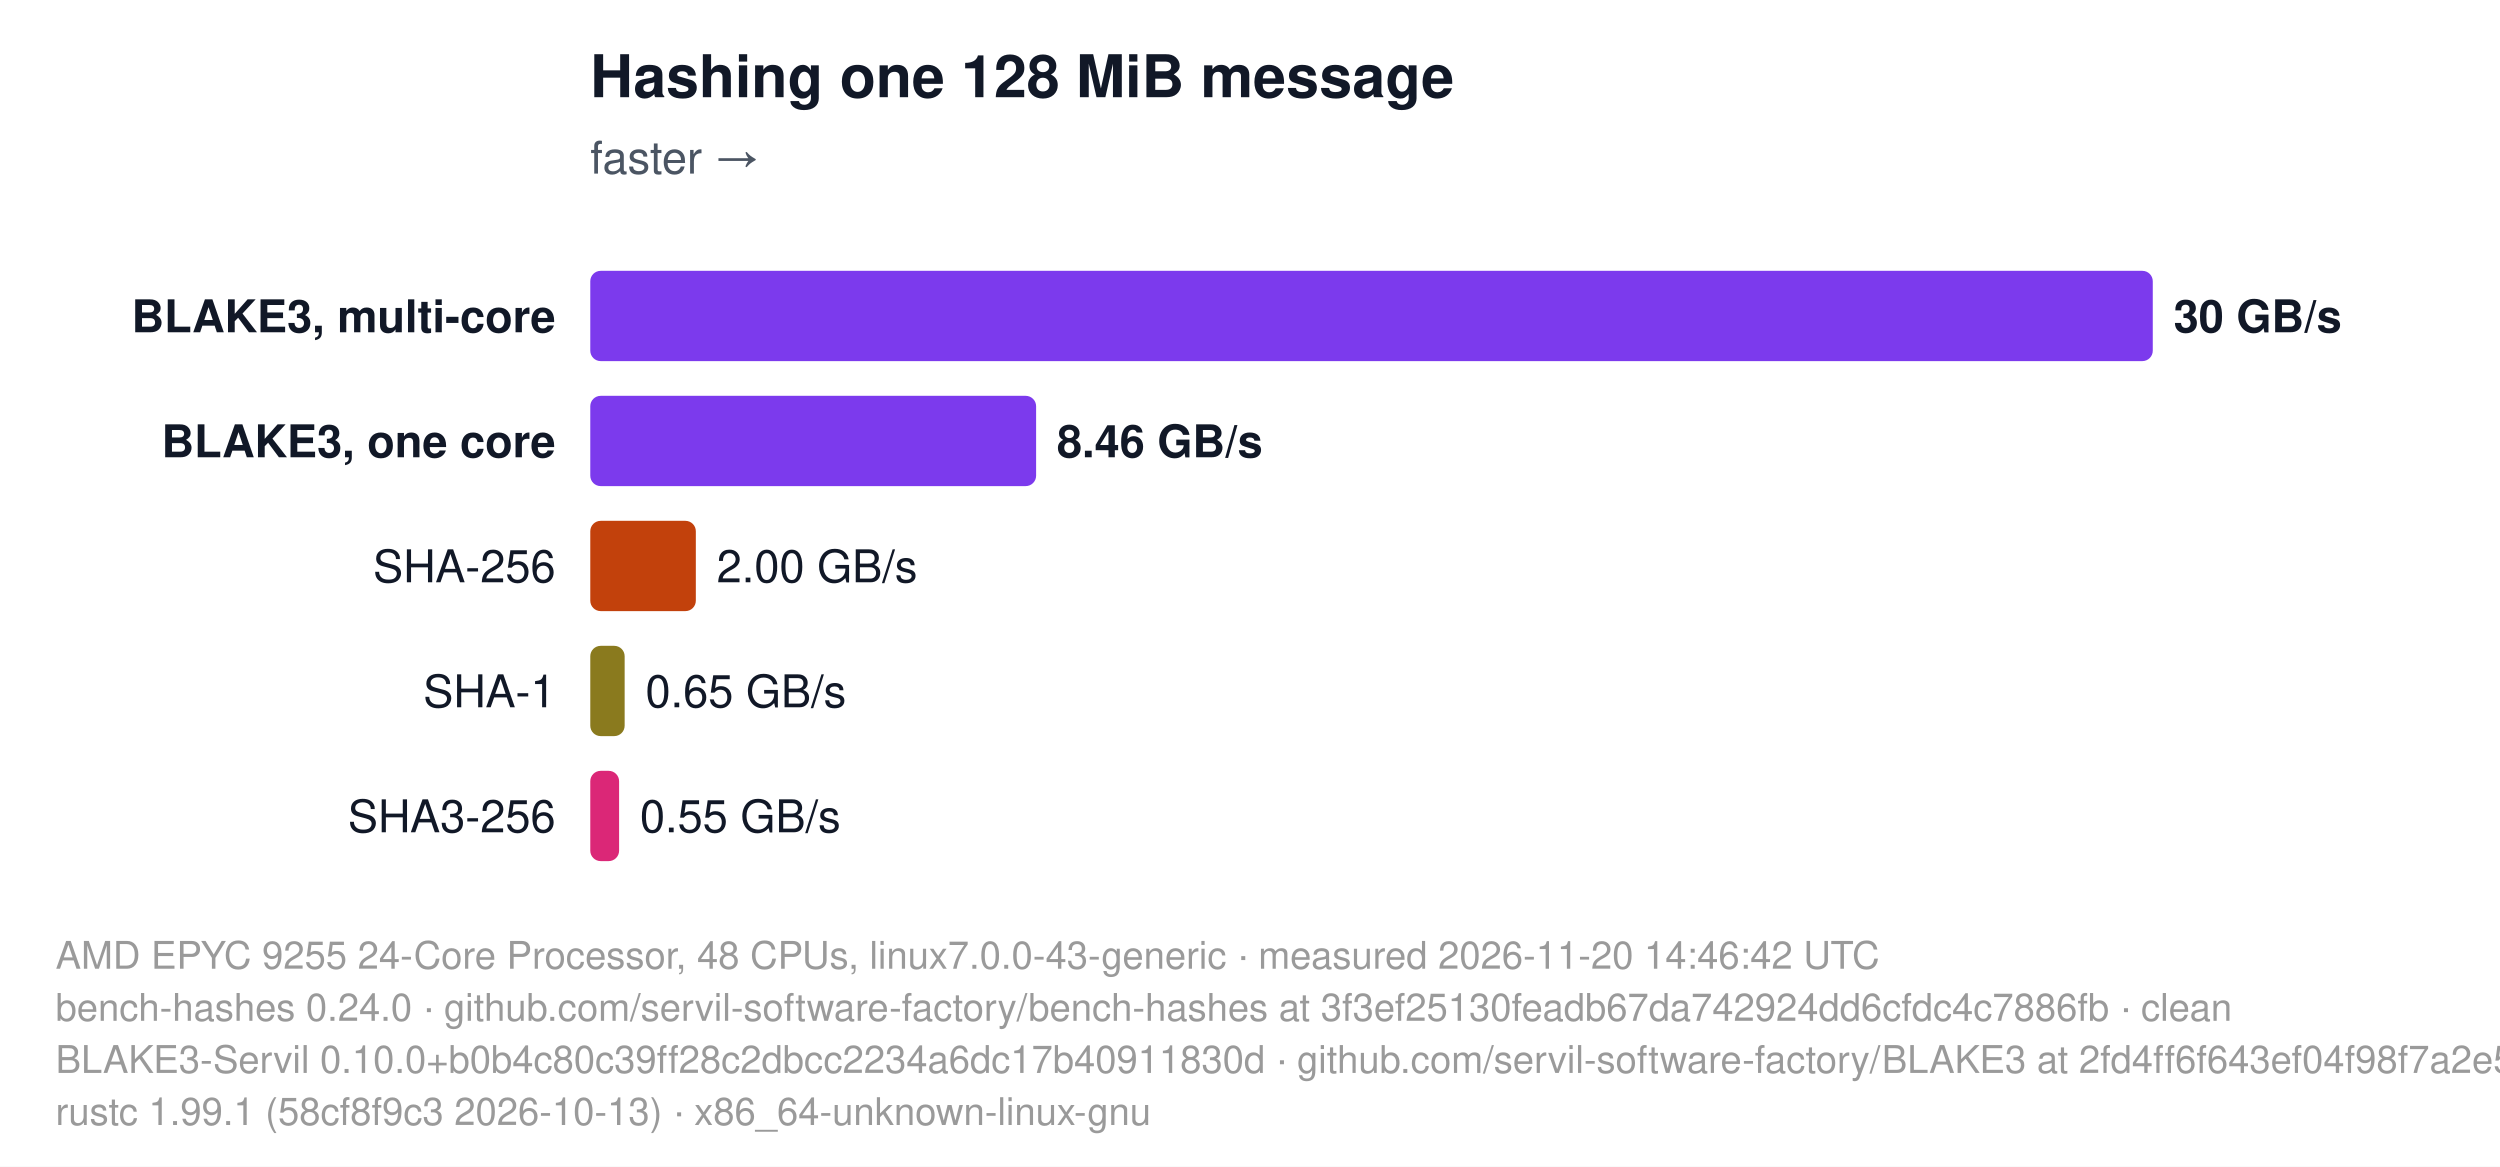
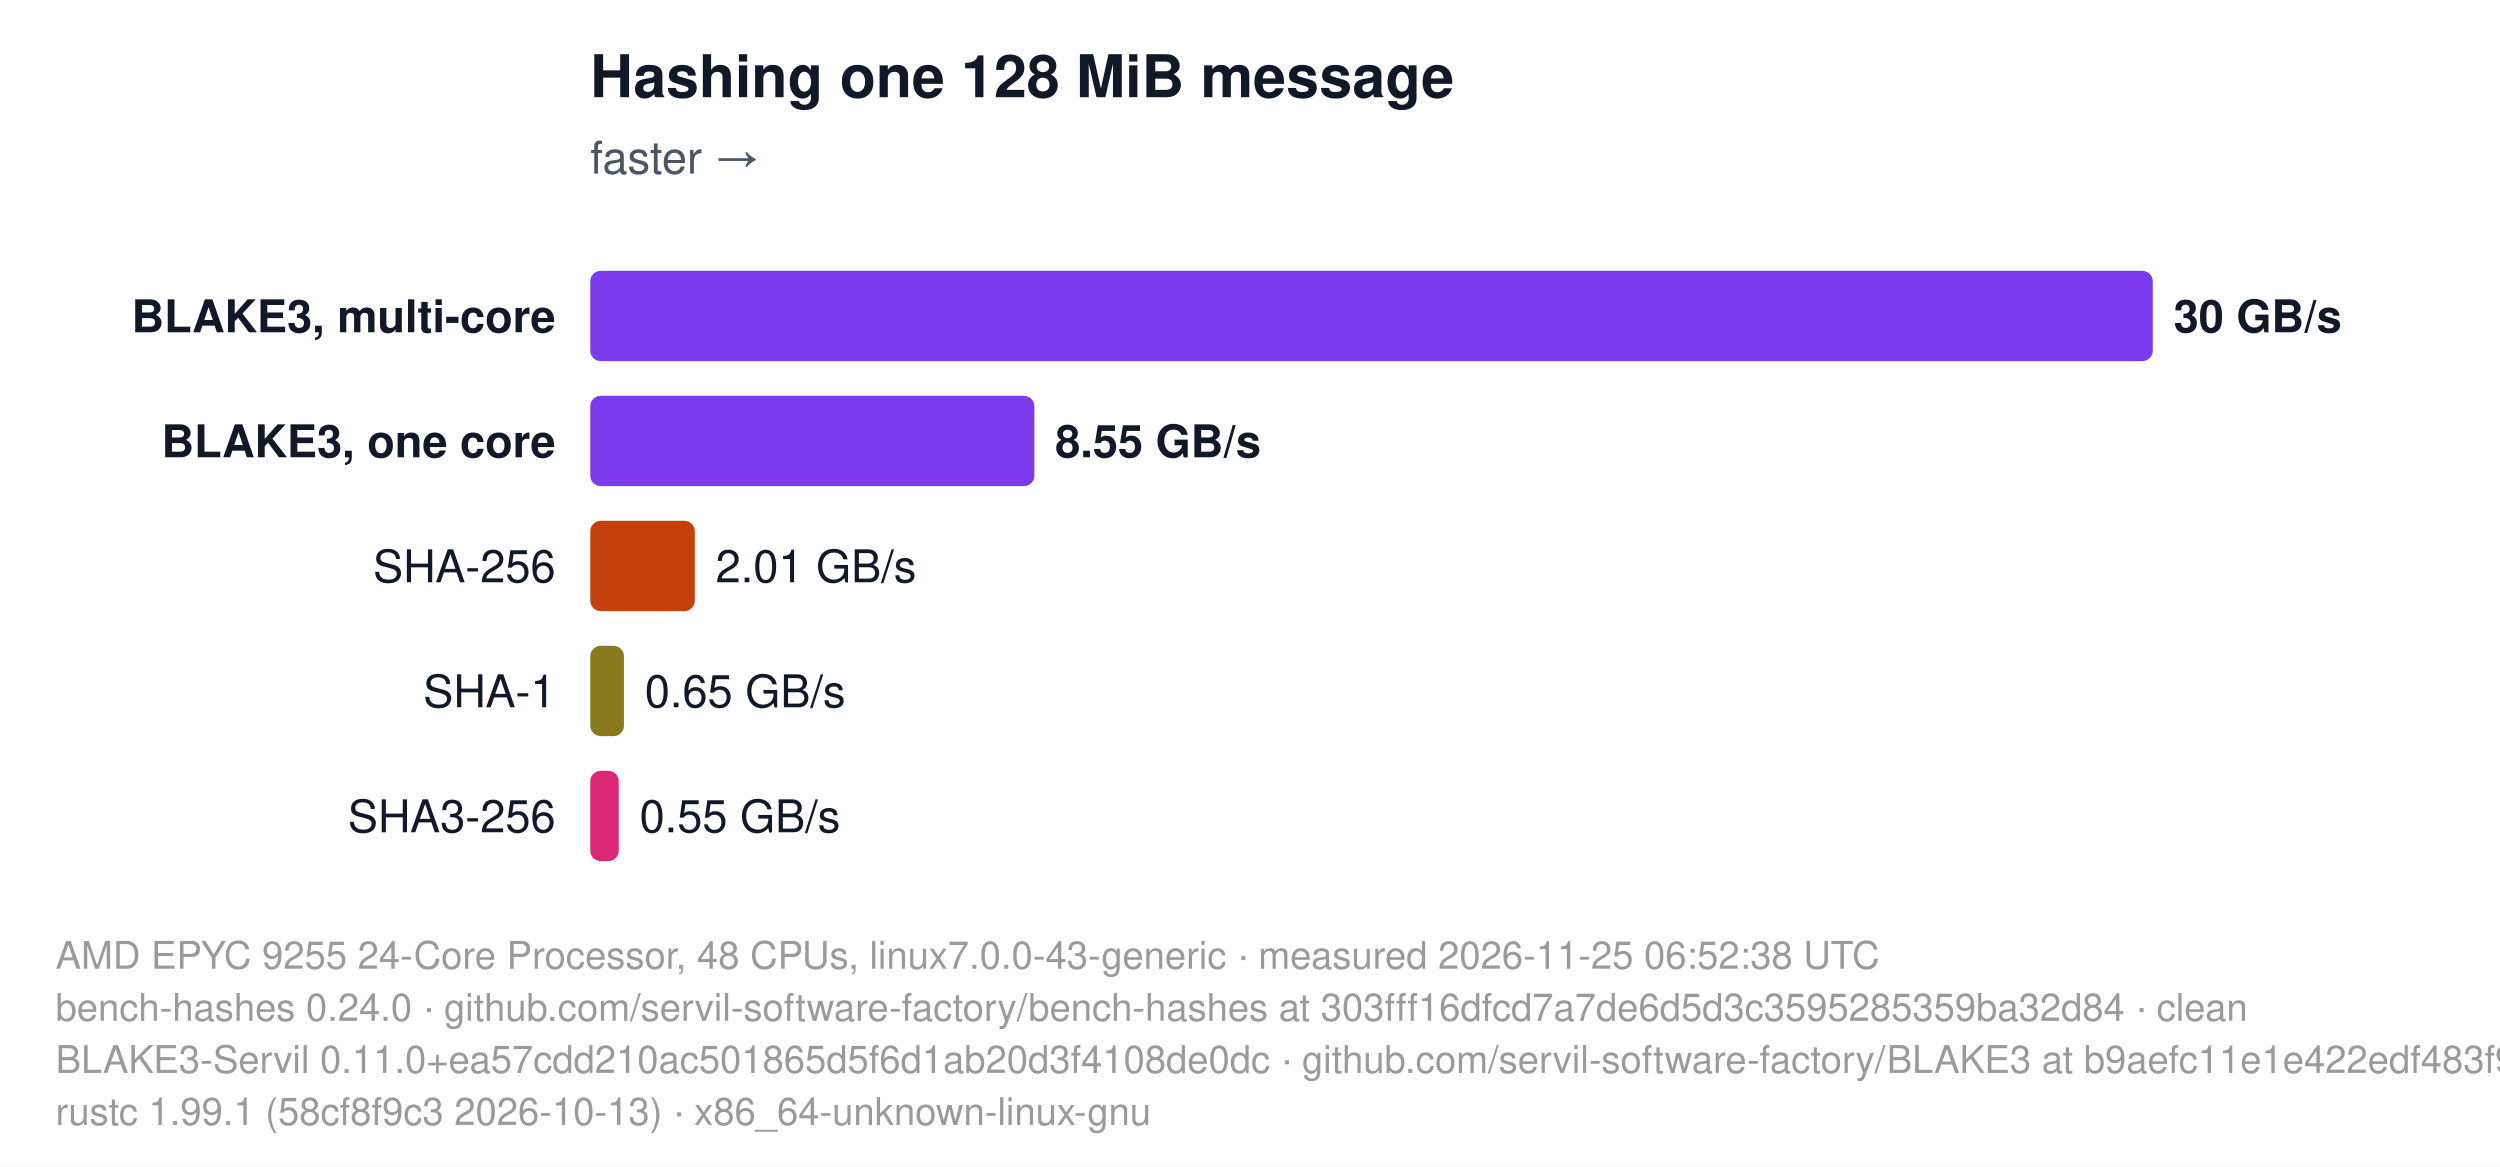
<svg xmlns="http://www.w3.org/2000/svg" width="720" height="336" viewBox="0 0 720 336" font-family="-apple-system, BlinkMacSystemFont, 'Segoe UI', Helvetica, Arial, sans-serif">
  <rect width="720" height="336" fill="#ffffff" />
  <text x="170" y="28" font-size="17" font-weight="600" fill="#111827">Hashing one 128 MiB message</text>
  <text x="170" y="50" font-size="13" fill="#4b5563">faster →</text>
  <text x="160" y="95.7" font-size="13" fill="#111827" text-anchor="end" font-weight="600">BLAKE3, multi-core</text>
  <rect x="170" y="78" width="450.0" height="26" rx="3" fill="#7c3aed" />
  <text x="626.0" y="95.7" font-size="13" fill="#111827" font-weight="600">30 GB/s</text>
  <text x="160" y="131.7" font-size="13" fill="#111827" text-anchor="end" font-weight="600">BLAKE3, one core</text>
-   <rect x="170" y="114" width="128.4" height="26" rx="3" fill="#7c3aed" />
-   <text x="304.4" y="131.7" font-size="13" fill="#111827" font-weight="600">8.46 GB/s</text>
+   <rect x="170" y="114" width="127.9" height="26" rx="3" fill="#7c3aed" />
+   <text x="303.9" y="131.7" font-size="13" fill="#111827" font-weight="600">8.55 GB/s</text>
  <text x="160" y="167.7" font-size="13" fill="#111827" text-anchor="end">SHA-256</text>
-   <rect x="170" y="150" width="30.4" height="26" rx="3" fill="#c2410c" />
-   <text x="206.4" y="167.7" font-size="13" fill="#111827">2.00 GB/s</text>
+   <rect x="170" y="150" width="30.1" height="26" rx="3" fill="#c2410c" />
+   <text x="206.1" y="167.7" font-size="13" fill="#111827">2.01 GB/s</text>
  <text x="160" y="203.7" font-size="13" fill="#111827" text-anchor="end">SHA-1</text>
-   <rect x="170" y="186" width="9.9" height="26" rx="3" fill="#8a7a1e" />
-   <text x="185.9" y="203.7" font-size="13" fill="#111827">0.65 GB/s</text>
+   <rect x="170" y="186" width="9.7" height="26" rx="3" fill="#8a7a1e" />
+   <text x="185.7" y="203.7" font-size="13" fill="#111827">0.65 GB/s</text>
  <text x="160" y="239.7" font-size="13" fill="#111827" text-anchor="end">SHA3-256</text>
-   <rect x="170" y="222" width="8.3" height="26" rx="3" fill="#db2777" />
-   <text x="184.3" y="239.7" font-size="13" fill="#111827">0.55 GB/s</text>
-   <text x="16" y="279.0" font-size="11" fill="#9a9a9a">AMD EPYC 9255 24-Core Processor, 48 CPUs, linux7.0.0-43-generic · measured 2026-11-20 14:46:42 UTC</text>
-   <text x="16" y="294.0" font-size="11" fill="#9a9a9a">bench-hashes 0.24.0 · github.com/servil-software-factory/bench-hashes at 3f3ef25130feadb67da742924dd6cfdc4c7886fb · clean</text>
-   <text x="16" y="309.0" font-size="11" fill="#9a9a9a">BLAKE3-Servil 0.10.0+b0b4c80c39ff28c2dbcc2234a6dc17b40911830d · github.com/servil-software-factory/BLAKE3 at 2fd4ff6f643ef04f98f7a2e5f8ca0f096298827a · clean</text>
+   <rect x="170" y="222" width="8.2" height="26" rx="3" fill="#db2777" />
+   <text x="184.2" y="239.7" font-size="13" fill="#111827">0.55 GB/s</text>
+   <text x="16" y="279.0" font-size="11" fill="#9a9a9a">AMD EPYC 9255 24-Core Processor, 48 CPUs, linux7.0.0-43-generic · measured 2026-11-25 06:52:38 UTC</text>
+   <text x="16" y="294.0" font-size="11" fill="#9a9a9a">bench-hashes 0.24.0 · github.com/servil-software-factory/bench-hashes at 303fff16dfcd7a7de6d5d3c3595285359ba32d84 · clean</text>
+   <text x="16" y="309.0" font-size="11" fill="#9a9a9a">BLAKE3-Servil 0.11.0+ea57cdd210ac501865d5f6d1ab20d3f4108de0dc · github.com/servil-software-factory/BLAKE3 at b9aefc11e1e422edf483f9b68cec57aaf04de560 · clean</text>
  <text x="16" y="324.0" font-size="11" fill="#9a9a9a">rustc 1.99.1 (58cf8f9c3 2026-10-13) · x86_64-unknown-linux-gnu</text>
</svg>
